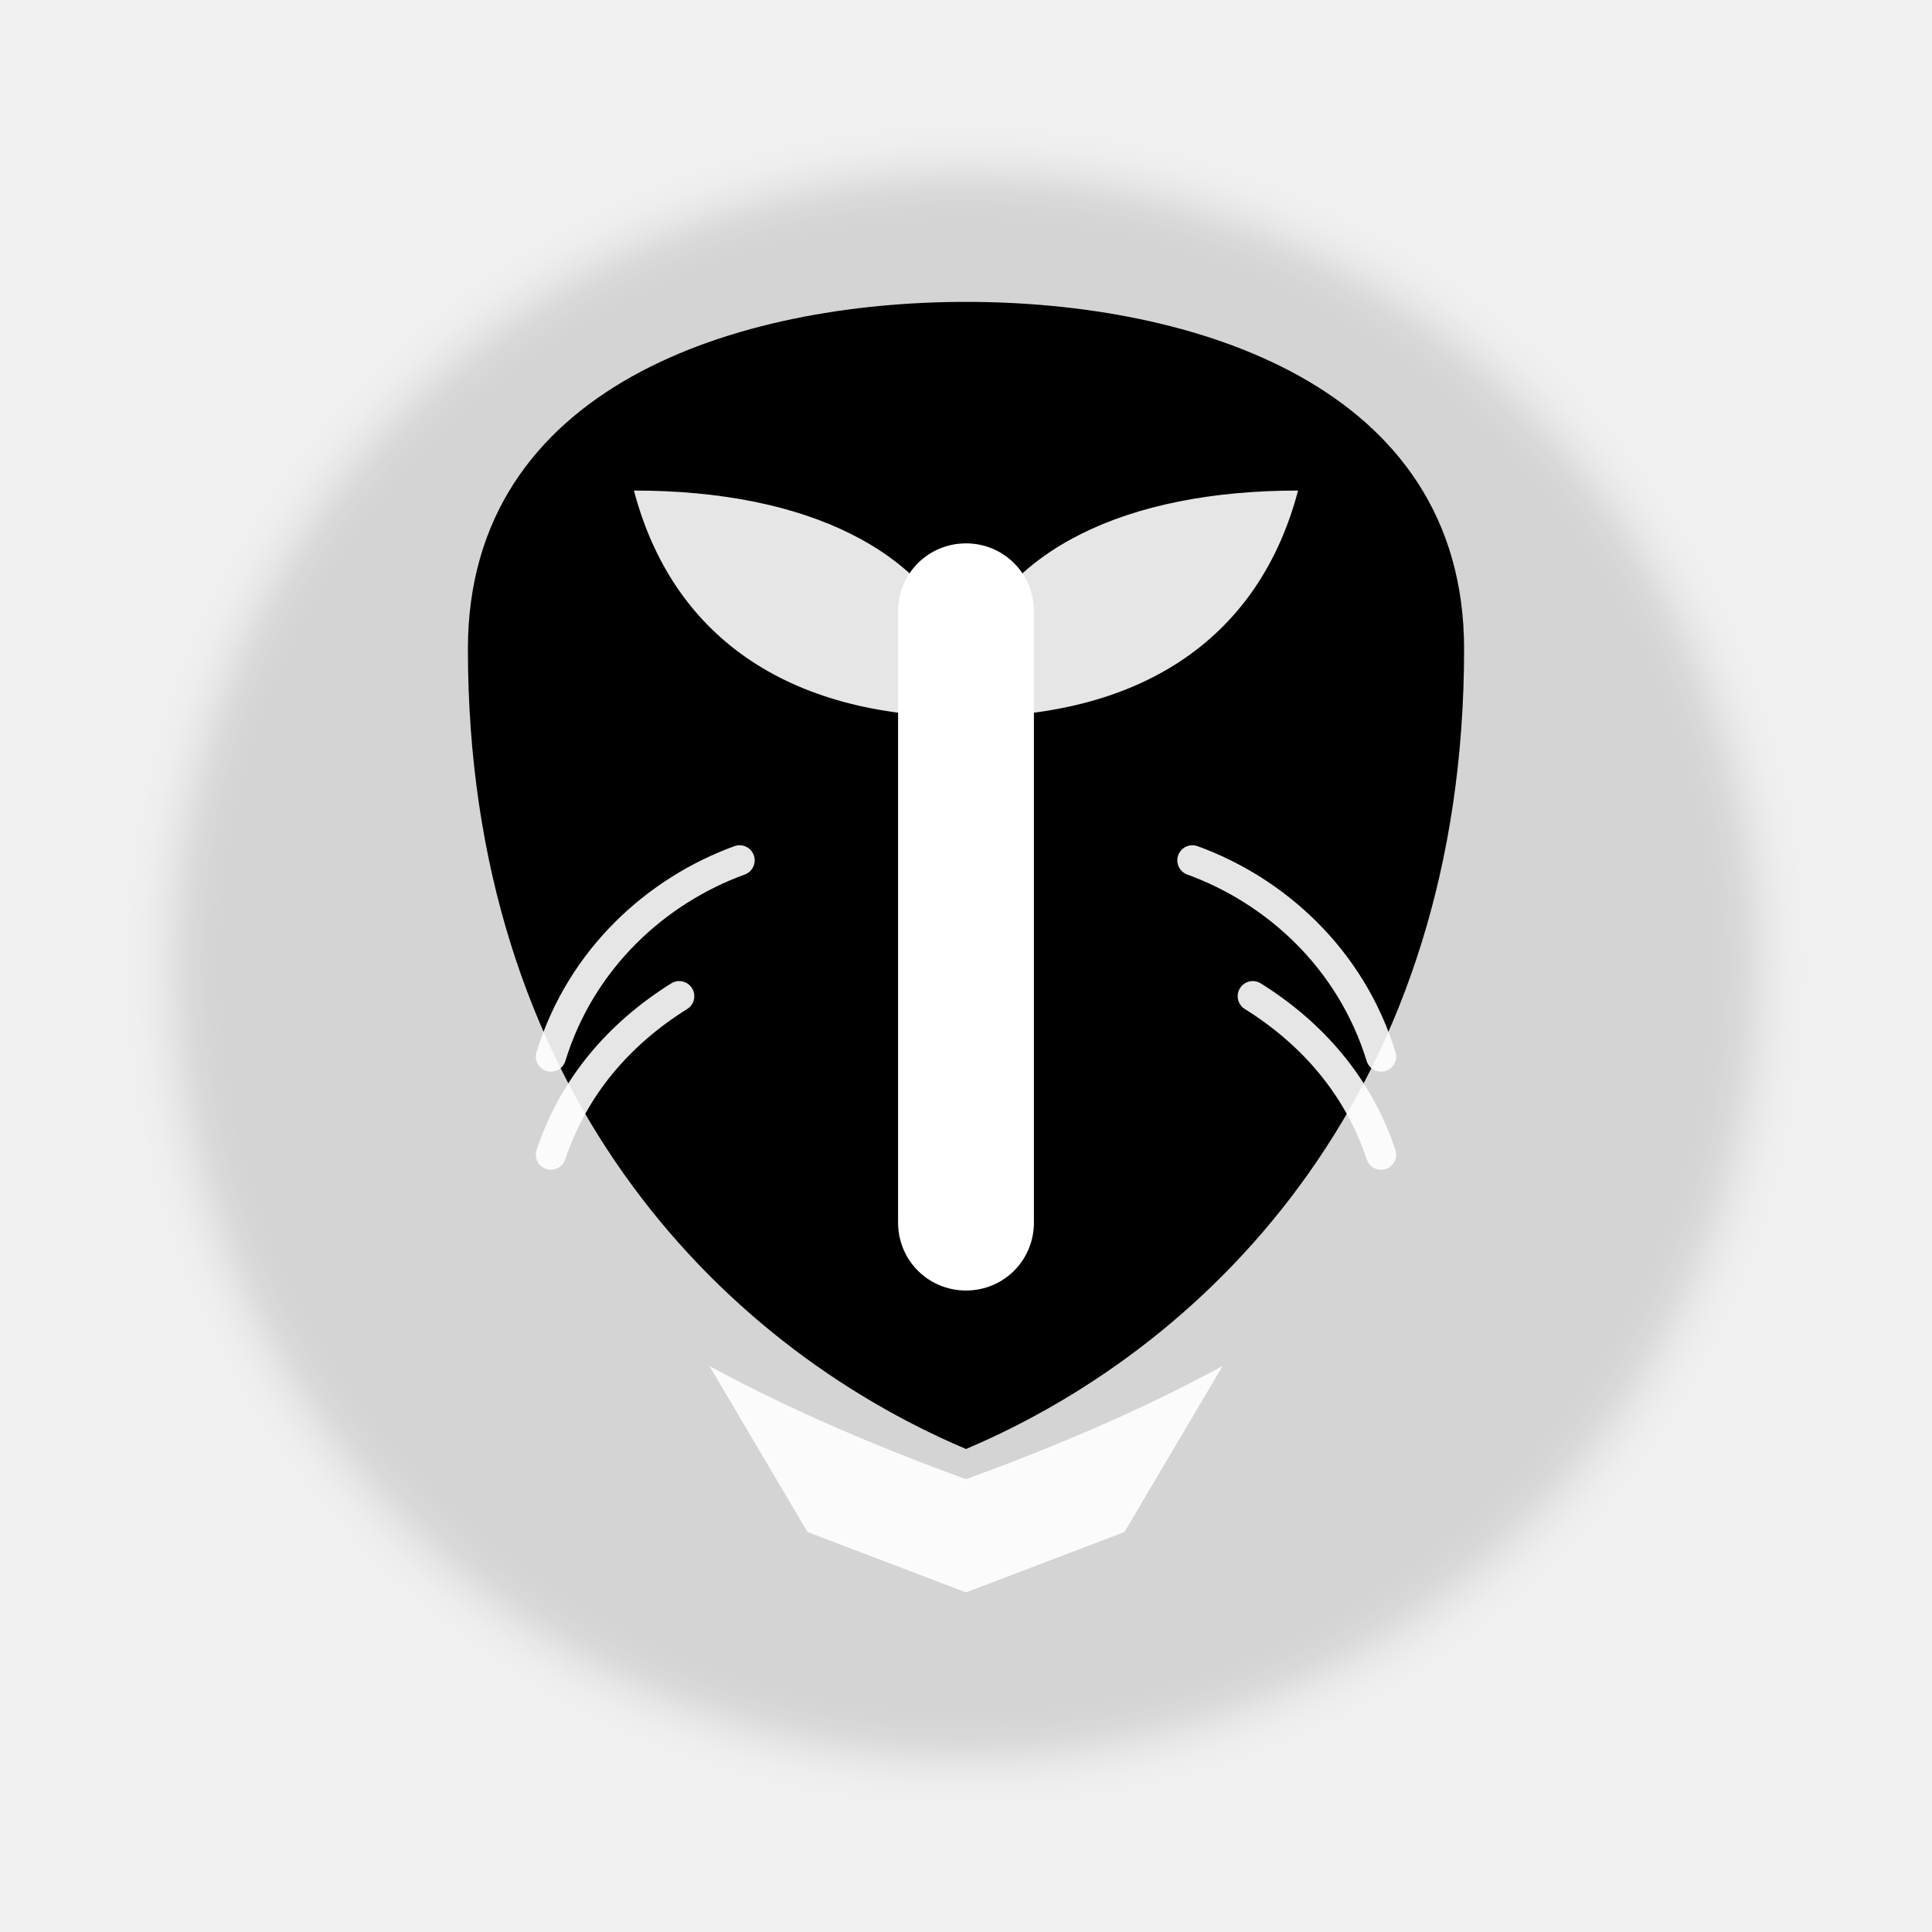
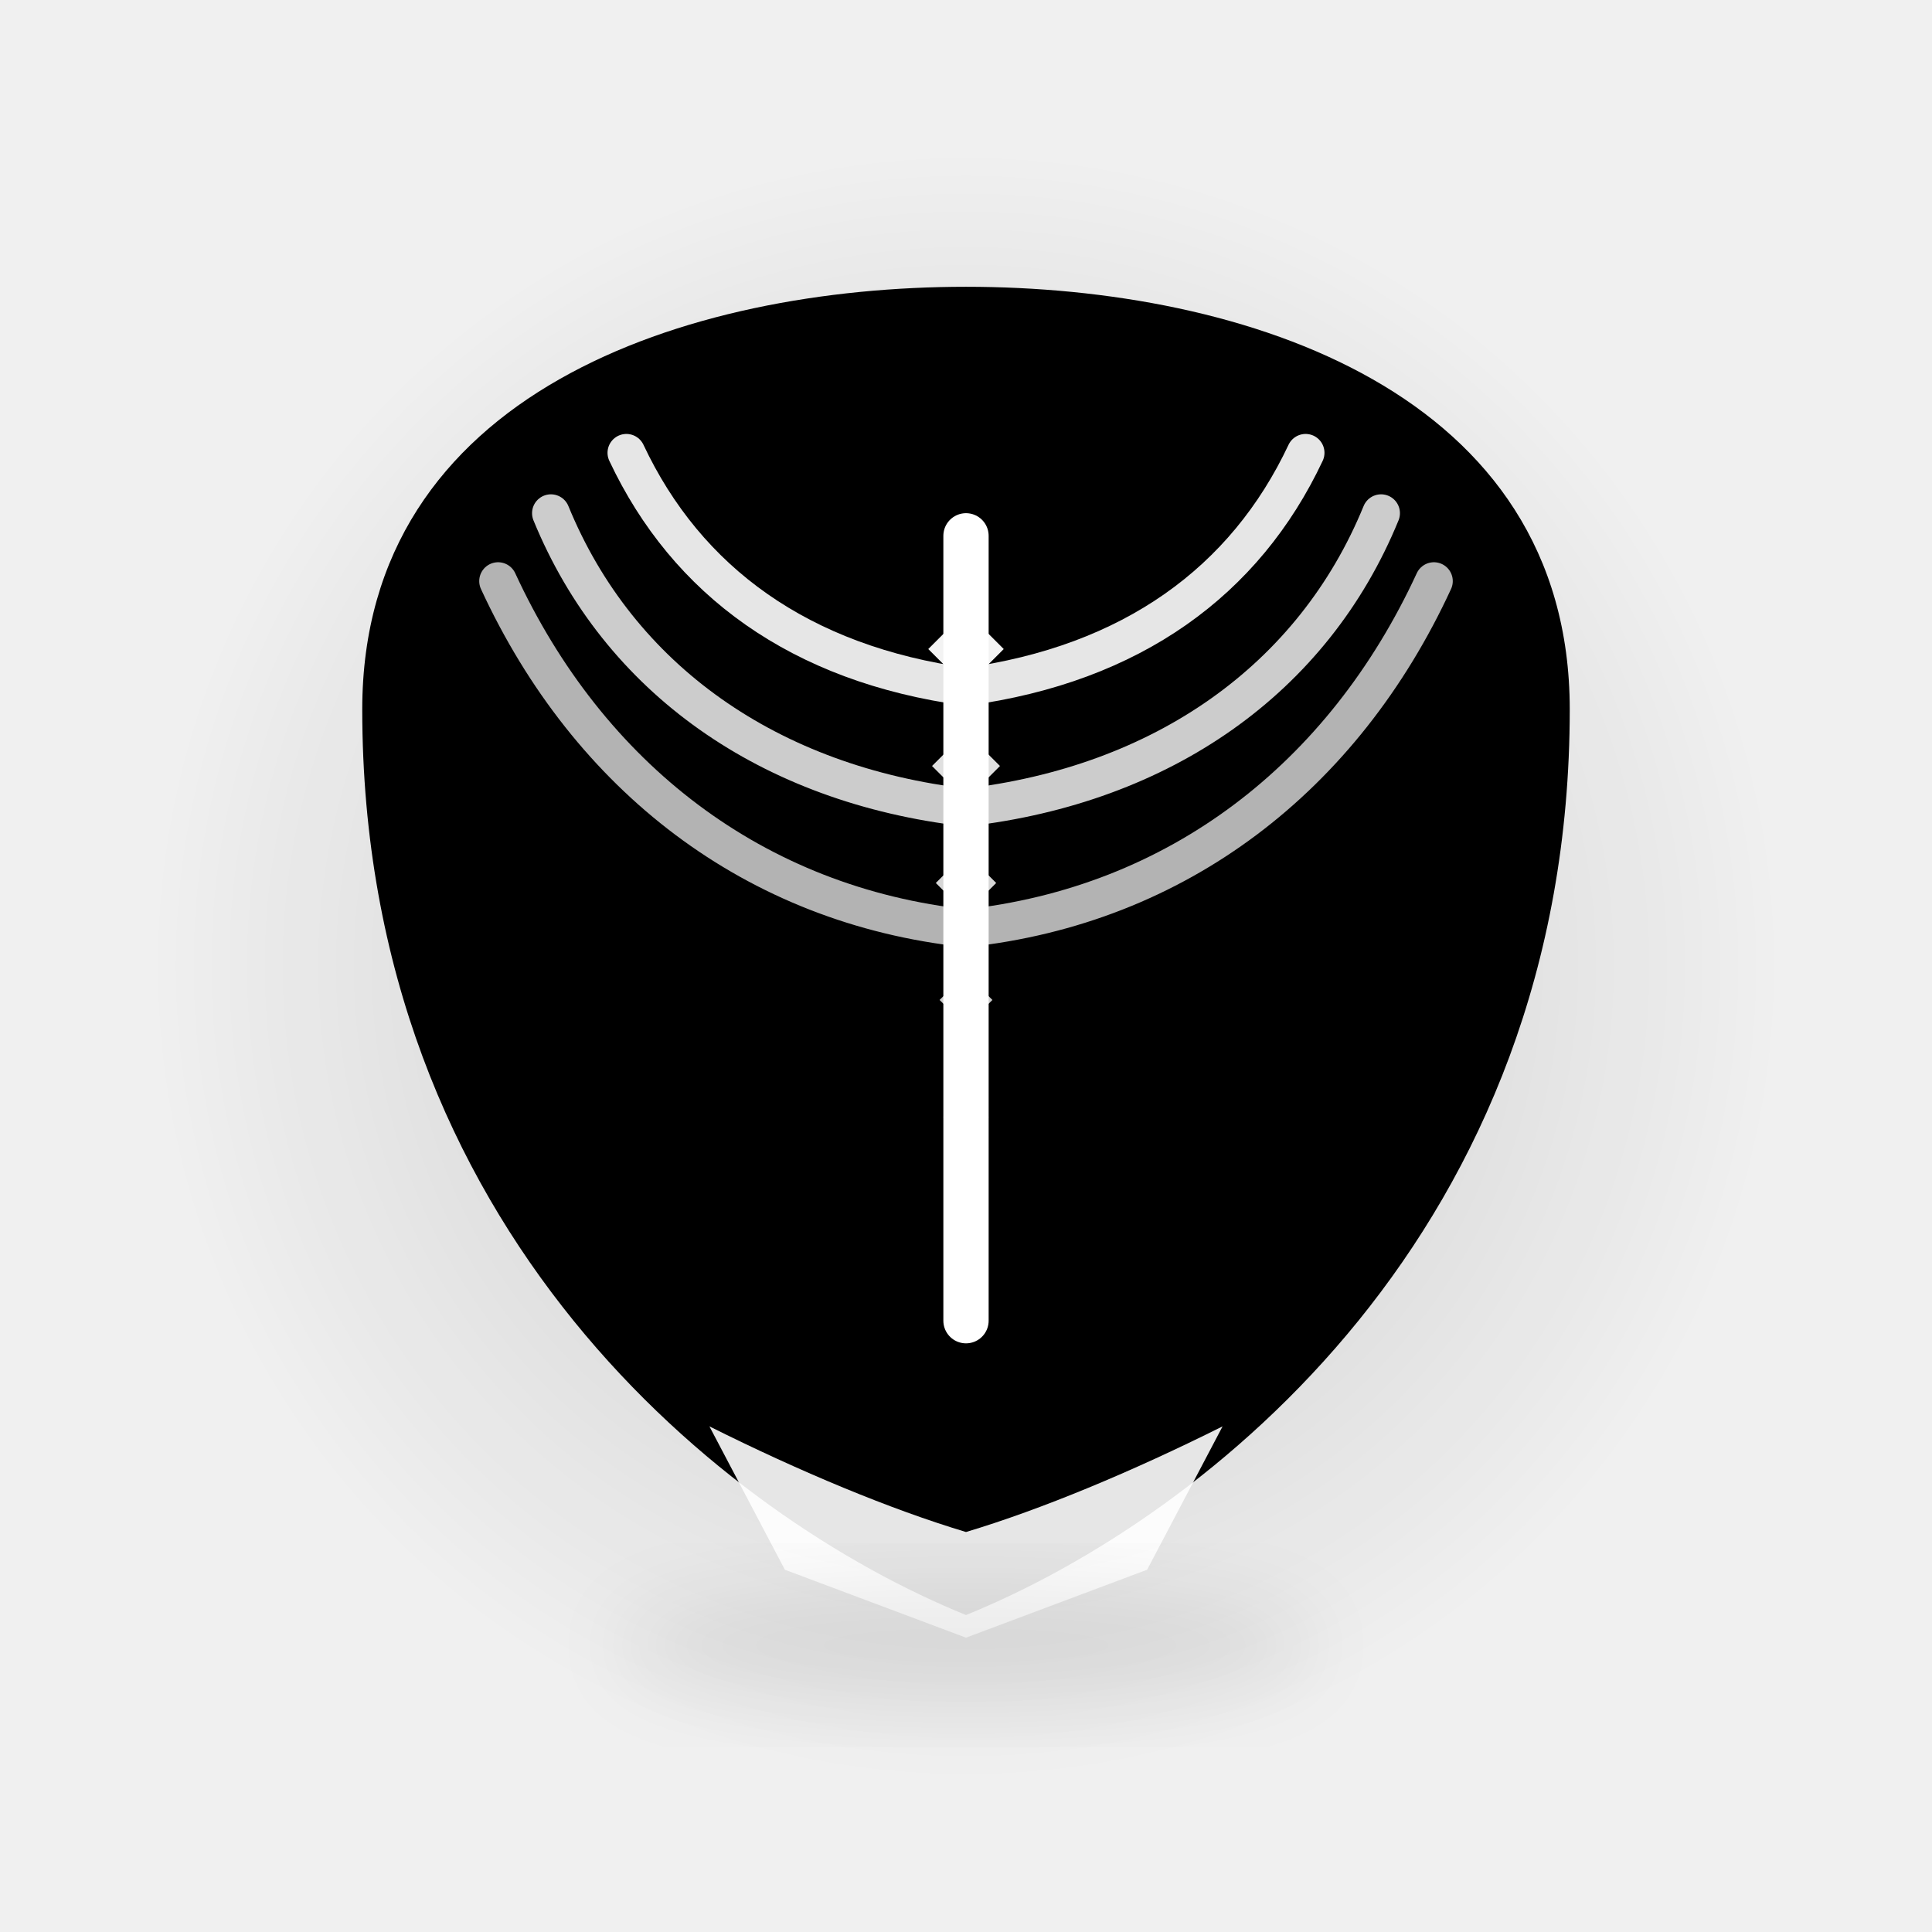
- <svg xmlns="http://www.w3.org/2000/svg" width="512" height="512" viewBox="0 0 512 512" role="img" aria-label="Farmers Hub Logo">
+ <svg xmlns="http://www.w3.org/2000/svg" width="512" height="512" viewBox="0 0 512 512" role="img" aria-label="Farmers Hub Crest">
  <defs>
-     <linearGradient id="g1" x1="0%" y1="0%" x2="100%" y2="100%">
+     <linearGradient id="core" x1="0" y1="0" x2="1" y2="1">
      <stop offset="0%" stop-color="oklch(0.78 0.15 170)" />
      <stop offset="100%" stop-color="oklch(0.62 0.15 170)" />
    </linearGradient>
-     <linearGradient id="g2" x1="0%" y1="100%" x2="100%" y2="0%">
-       <stop offset="0%" stop-color="oklch(0.7 0.12 170)" />
-       <stop offset="100%" stop-color="oklch(0.64 0.16 170)" />
-     </linearGradient>
-     <filter id="soft" x="-20%" y="-20%" width="140%" height="140%">
-       <feGaussianBlur stdDeviation="6" />
+     <radialGradient id="glow" cx="50%" cy="50%" r="50%">
+       <stop offset="0%" stop-color="oklch(0.70 0.12 170)" stop-opacity="0.18" />
+       <stop offset="100%" stop-color="oklch(0.70 0.12 170)" stop-opacity="0" />
+     </radialGradient>
+     <filter id="soft" x="-25%" y="-25%" width="150%" height="150%">
+       <feGaussianBlur stdDeviation="10" />
    </filter>
  </defs>
-   <circle cx="256" cy="256" r="210" fill="url(#g2)" opacity="0.12" filter="url(#soft)" />
-   <path d="M256 80c60 0 132 22 132 92 0 116-66 184-132 212-66-28-132-96-132-212 0-70 72-92 132-92z" fill="url(#g1)" />
-   <g transform="translate(0,-6)">
-     <path d="M256 150c-10 0-18 8-18 18v162c0 10 8 18 18 18s18-8 18-18V168c0-10-8-18-18-18z" fill="white" />
-     <path d="M256 196c48 0 78-22 88-60-46 0-78 16-88 44-10-28-42-44-88-44 10 38 40 60 88 60z" fill="white" opacity="0.9" />
+   <circle cx="256" cy="256" r="220" fill="url(#glow)" />
+   <path d="M256 76c74 0 160 28 160 112 0 138-96 214-160 240-64-26-160-102-160-240 0-84 86-112 160-112z" fill="url(#core)" />
+   <g transform="translate(0,-6)" stroke="white" stroke-linecap="round" stroke-linejoin="round">
+     <path d="M256 148v208" stroke-width="12" />
+     <g stroke-width="10">
+       <path d="M256 188c-44-6-74-28-90-62" opacity="0.9" />
+       <path d="M256 220c-52-6-92-34-110-78" opacity="0.8" />
+       <path d="M256 252c-56-6-100-40-124-92" opacity="0.7" />
+     </g>
+     <g stroke-width="10">
+       <path d="M256 188c44-6 74-28 90-62" opacity="0.9" />
+       <path d="M256 220c52-6 92-34 110-78" opacity="0.8" />
+       <path d="M256 252c56-6 100-40 124-92" opacity="0.7" />
+     </g>
+     <g fill="white" stroke="none" opacity="0.95">
+       <path d="M256 168l10 10-10 10-10-10z" />
+       <path d="M256 200l9 9-9 9-9-9z" opacity="0.92" />
+       <path d="M256 232l8 8-8 8-8-8z" opacity="0.88" />
+       <path d="M256 264l7 7-7 7-7-7z" opacity="0.84" />
+       <path d="M256 296l6 6-6 6-6-6z" opacity="0.8" />
+     </g>
  </g>
-   <g fill="none" stroke="white" stroke-width="8" stroke-linecap="round" opacity="0.9">
-     <path d="M196 228c-22 8-42 26-50 52" />
-     <path d="M316 228c22 8 42 26 50 52" />
-     <path d="M180 264c-16 10-28 24-34 42" />
-     <path d="M332 264c16 10 28 24 34 42" />
+   <g transform="translate(0,6)">
+     <path d="M188 372c24 12 48 22 68 28 20-6 44-16 68-28l-20 38-48 18-48-18-20-38z" fill="white" opacity="0.9" />
+     <ellipse cx="256" cy="430" rx="92" ry="18" fill="oklch(0.16 0.03 200)" opacity="0.07" filter="url(#soft)" />
  </g>
-   <path d="M188 362c22 12 46 22 68 30 22-8 46-18 68-30l-26 44-42 16-42-16-26-44z" fill="white" opacity="0.9" />
</svg>
